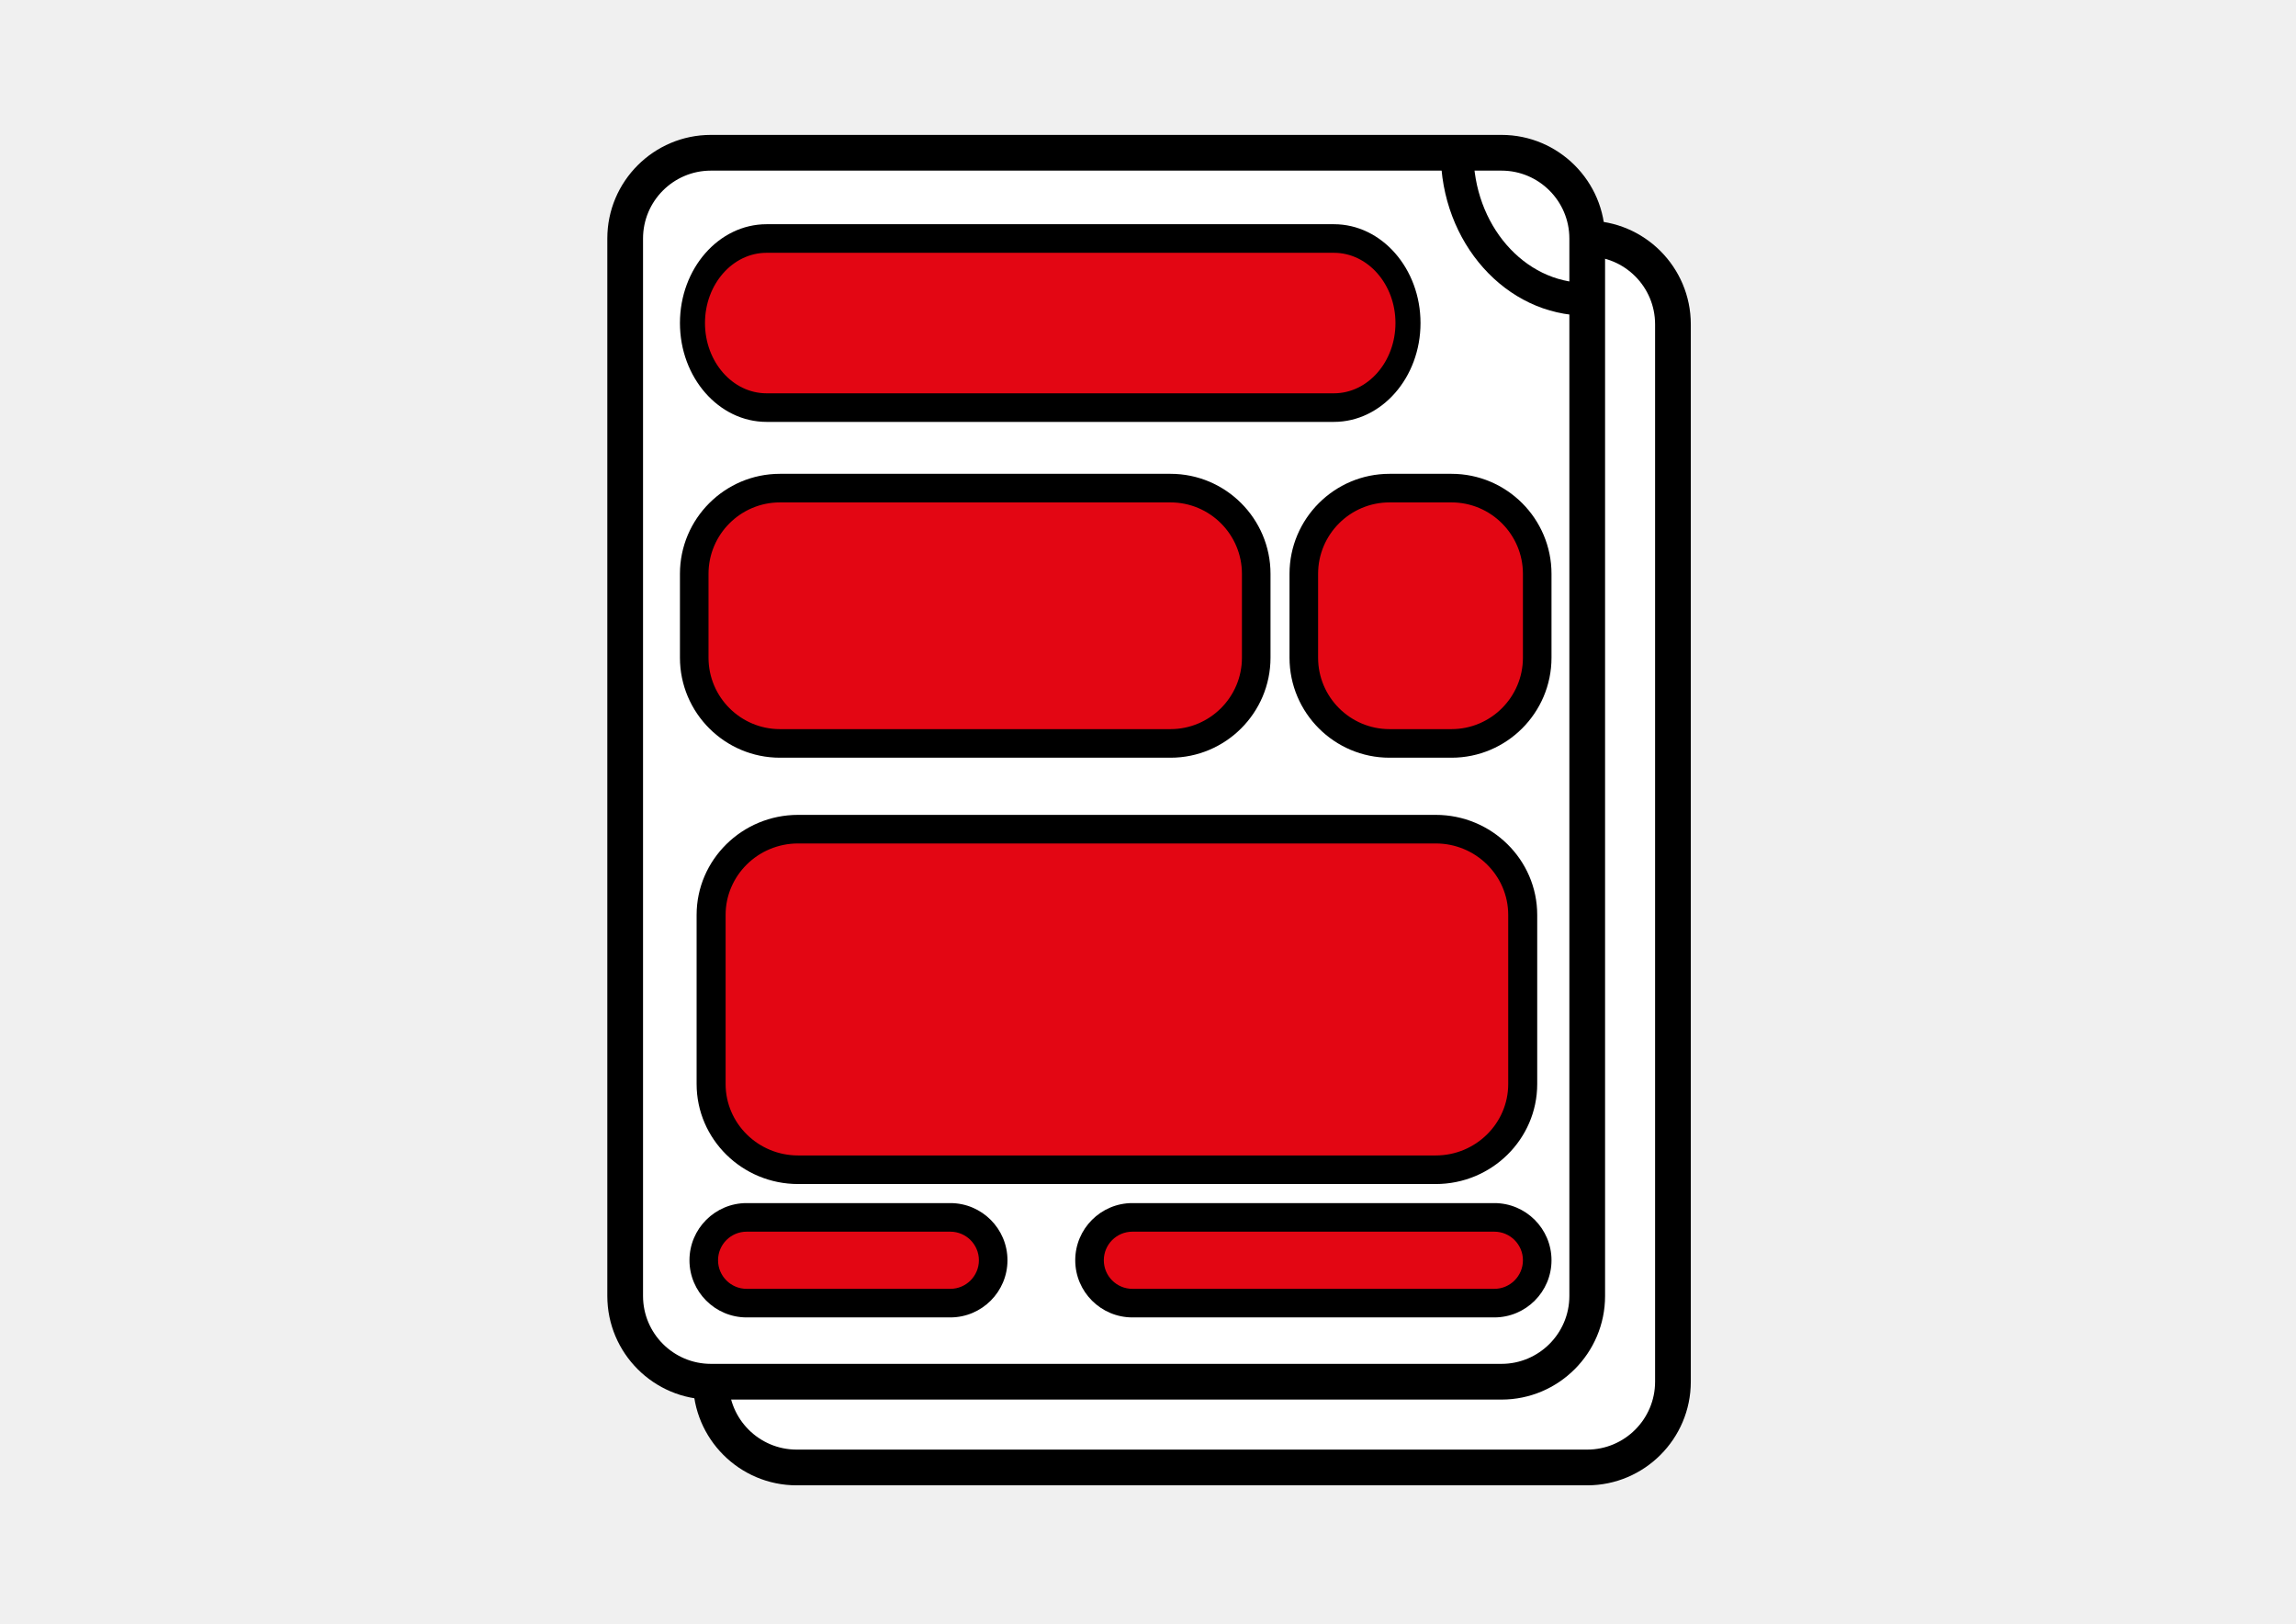
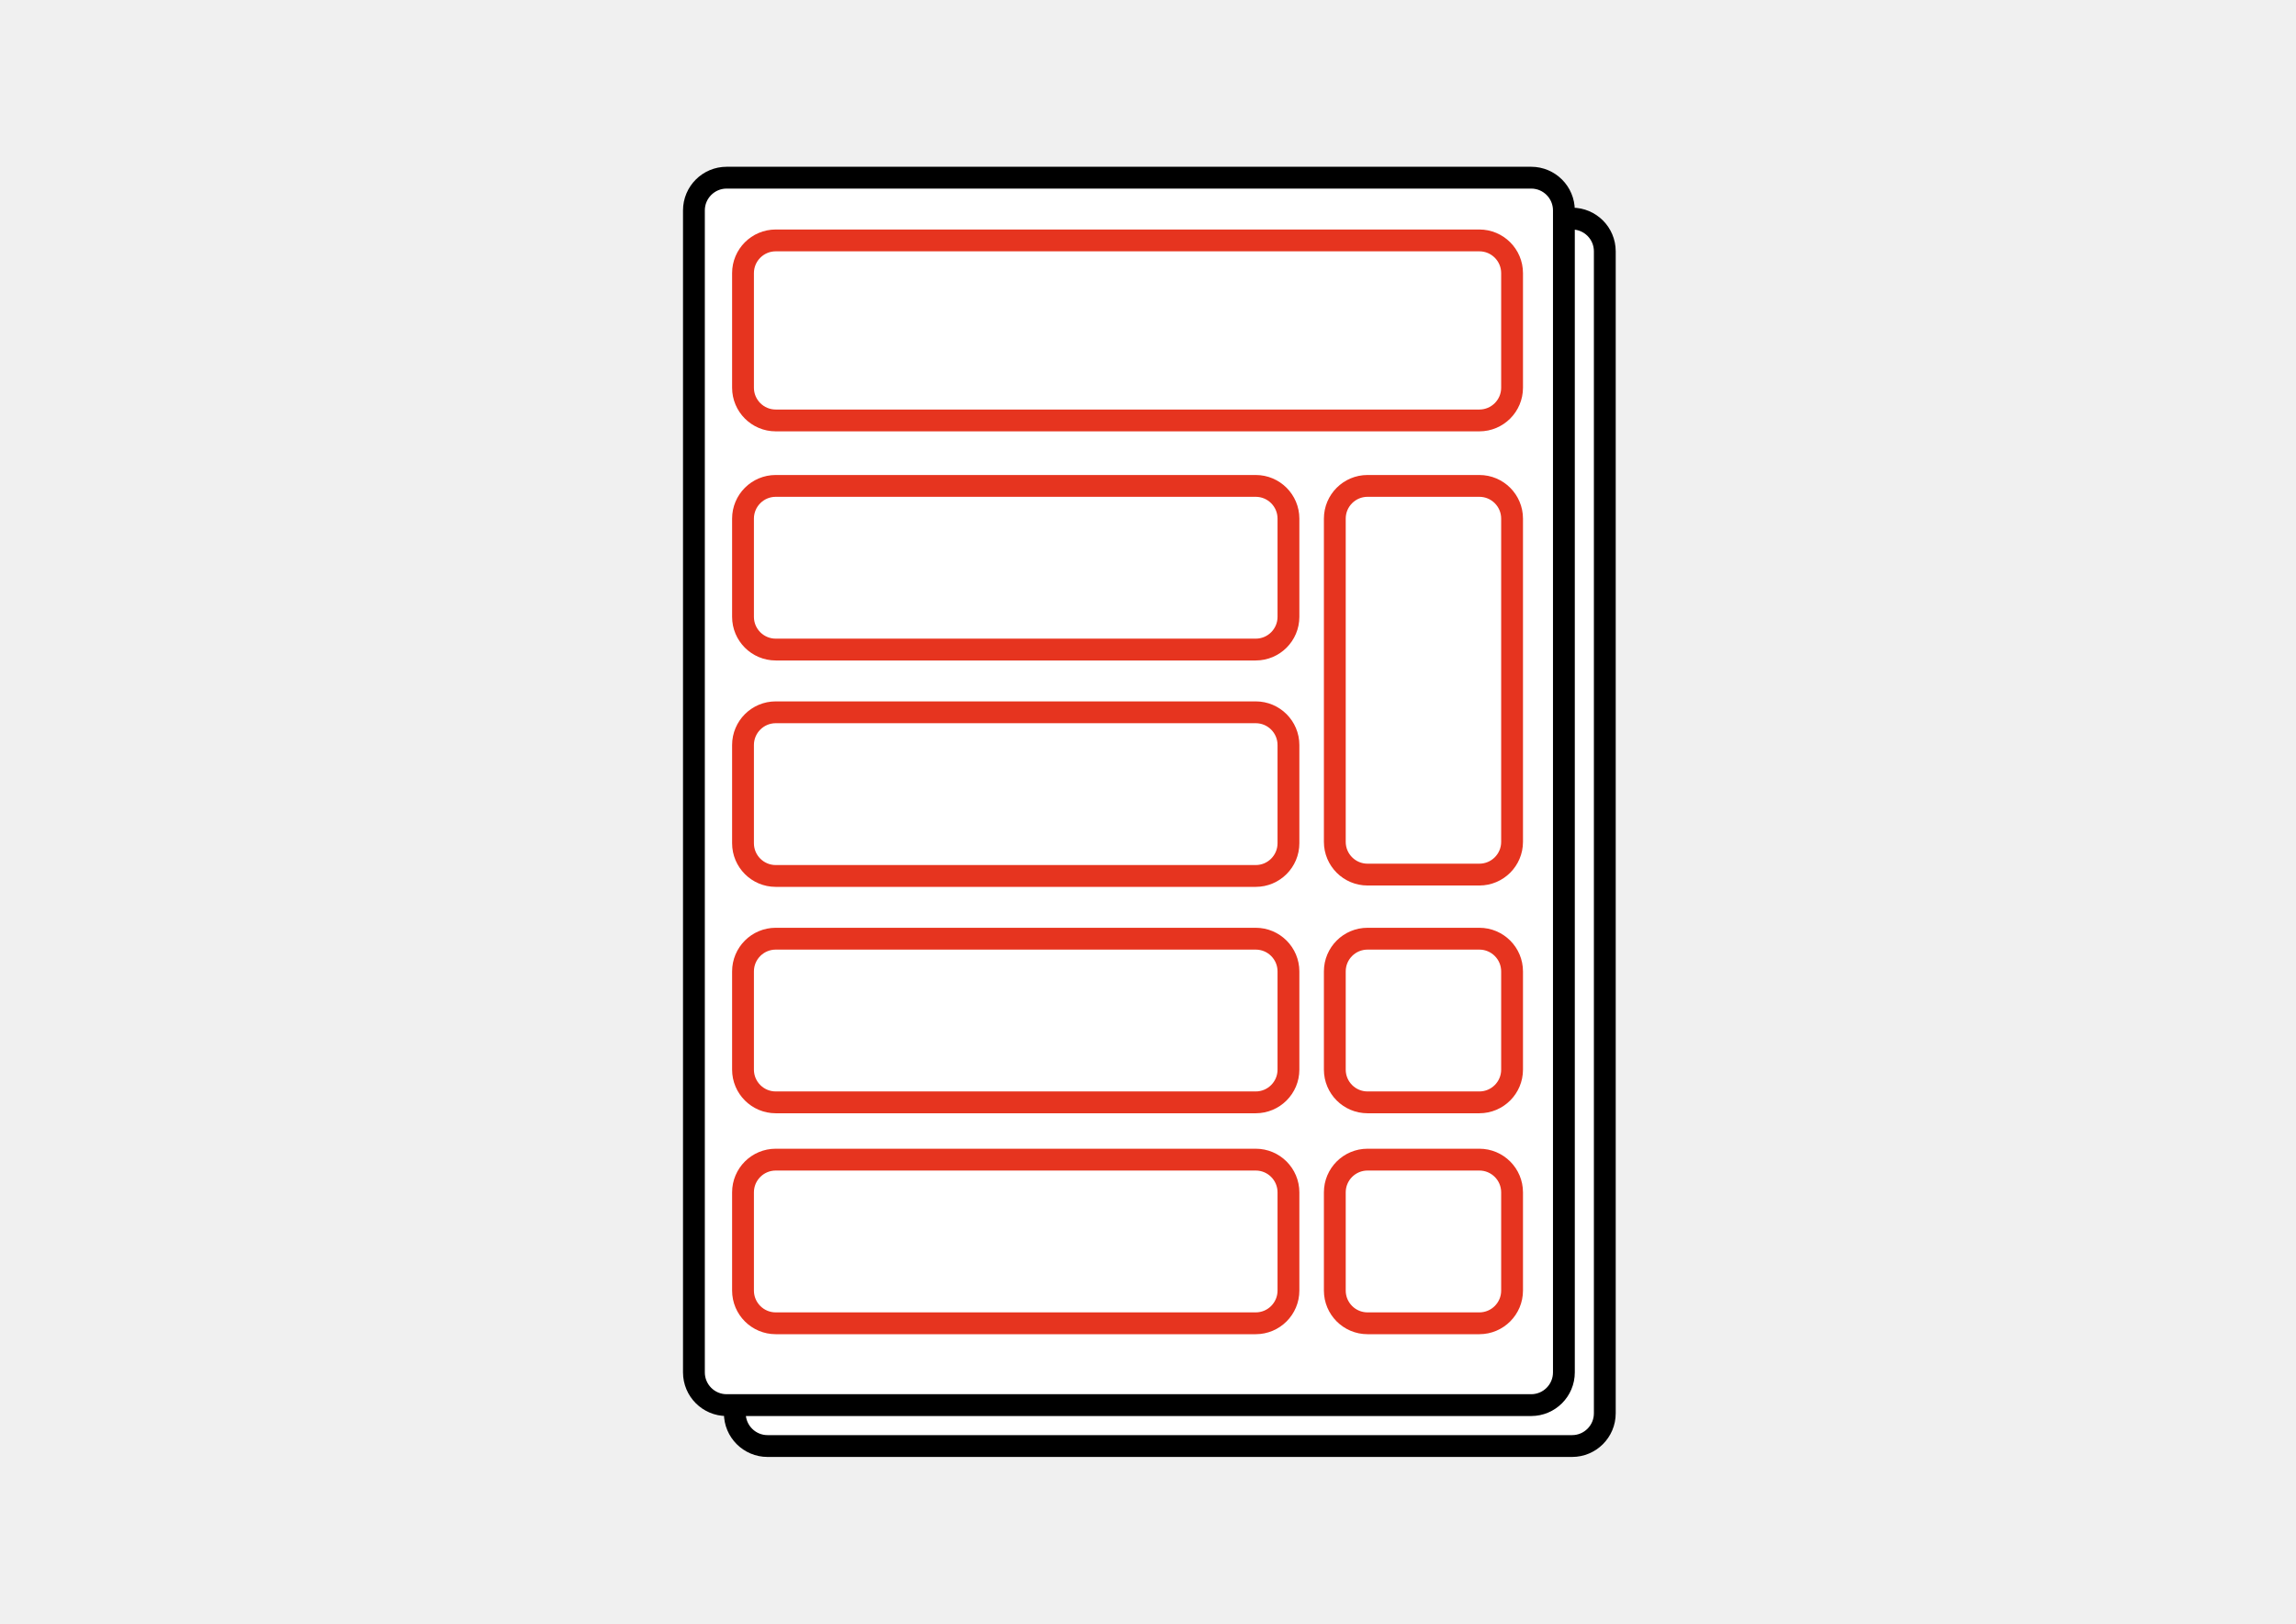
- <svg xmlns="http://www.w3.org/2000/svg" version="1.1" id="Calque_1" x="0px" y="0px" width="841.89px" height="595.28px" viewBox="0 0 841.89 595.28" enable-background="new 0 0 841.89 595.28" xml:space="preserve">
-   <g>
-     <g>
-       <path fill="#FFFFFF" d="M613.43,506.561c0,17.359-14.075,31.435-31.435,31.435h-289.89c-17.361,0-31.434-14.075-31.434-31.435    V118.874c0-17.361,14.073-31.434,31.434-31.434h289.89c17.359,0,31.435,14.073,31.435,31.434V506.561z" />
-     </g>
-     <g>
-       <path d="M581.995,544.544h-289.89c-20.943,0-37.983-17.04-37.983-37.983V118.874c0-20.943,17.04-37.983,37.983-37.983h289.89    c20.943,0,37.983,17.04,37.983,37.983v387.687C619.979,527.504,602.938,544.544,581.995,544.544z M292.105,93.988    c-13.722,0-24.885,11.164-24.885,24.885v387.687c0,13.722,11.164,24.886,24.885,24.886h289.89    c13.722,0,24.886-11.164,24.886-24.886V118.874c0-13.722-11.164-24.885-24.886-24.885H292.105z" />
-     </g>
-   </g>
-   <g>
-     <g>
-       <path fill="#FFFFFF" d="M581.995,475.127c0,17.359-14.074,31.434-31.434,31.434H260.671c-17.361,0-31.434-14.074-31.434-31.434    V87.439c0-17.361,14.073-31.434,31.434-31.434h289.891c17.359,0,31.434,14.073,31.434,31.434V475.127z" />
-     </g>
-     <g>
-       <path d="M550.562,513.109H260.671c-20.943,0-37.983-17.039-37.983-37.982V87.439c0-20.943,17.04-37.983,37.983-37.983h289.891    c20.943,0,37.982,17.04,37.982,37.983v387.688C588.544,496.07,571.505,513.109,550.562,513.109z M260.671,62.554    c-13.722,0-24.885,11.164-24.885,24.885v387.688c0,13.722,11.164,24.885,24.885,24.885h289.891    c13.722,0,24.885-11.163,24.885-24.885V87.439c0-13.722-11.163-24.885-24.885-24.885H260.671z" />
-     </g>
-   </g>
-   <g>
-     <g>
-       <path fill="#E30613" d="M516.277,118.436c0,17.12-12.161,30.998-27.167,30.998H281.08c-15.006,0-27.168-13.878-27.168-30.998l0,0    c0-17.119,12.163-30.997,27.168-30.997H489.11C504.116,87.439,516.277,101.317,516.277,118.436L516.277,118.436z" />
-     </g>
-     <g>
-       <path d="M489.11,154.673H281.08c-17.513,0-31.76-16.255-31.76-36.237c0-19.98,14.247-36.236,31.76-36.236H489.11    c17.513,0,31.759,16.256,31.759,36.236C520.869,138.417,506.623,154.673,489.11,154.673z M281.08,92.679    c-12.449,0-22.577,11.555-22.577,25.757c0,14.204,10.127,25.759,22.577,25.759H489.11c12.447,0,22.575-11.555,22.575-25.759    c0-14.203-10.128-25.757-22.575-25.757H281.08z" />
-     </g>
-   </g>
-   <g>
-     <g>
-       <path fill="#E30613" d="M460.628,241.115c0,17.359-14.074,31.435-31.434,31.435H285.992c-17.36,0-31.434-14.075-31.434-31.435    v-30.733c0-17.359,14.074-31.434,31.434-31.434h143.202c17.359,0,31.434,14.075,31.434,31.434V241.115z" />
-     </g>
-     <g>
-       <path d="M429.194,277.789H285.992c-20.222,0-36.673-16.451-36.673-36.673v-30.733c0-20.222,16.451-36.673,36.673-36.673h143.202    c20.219,0,36.673,16.452,36.673,36.673v30.733C465.867,261.337,449.413,277.789,429.194,277.789z M285.992,184.188    c-14.444,0-26.195,11.752-26.195,26.195v30.733c0,14.443,11.75,26.195,26.195,26.195h143.202    c14.442,0,26.195-11.752,26.195-26.195v-30.733c0-14.443-11.753-26.195-26.195-26.195H285.992z" />
-     </g>
-   </g>
-   <g>
-     <g>
-       <path fill="#E30613" d="M563.661,241.115c0,17.359-14.072,31.435-31.434,31.435h-22.719c-17.359,0-31.435-14.075-31.435-31.435    v-30.733c0-17.362,14.075-31.434,31.435-31.434h22.719c17.361,0,31.434,14.072,31.434,31.434V241.115z" />
-     </g>
-     <g>
-       <path d="M532.228,277.789h-22.719c-20.22,0-36.673-16.451-36.673-36.673v-30.733c0-20.222,16.453-36.673,36.673-36.673h22.719    c20.222,0,36.673,16.452,36.673,36.673v30.733C568.9,261.337,552.449,277.789,532.228,277.789z M509.509,184.188    c-14.443,0-26.195,11.752-26.195,26.195v30.733c0,14.443,11.752,26.195,26.195,26.195h22.719    c14.445,0,26.194-11.752,26.194-26.195v-30.733c0-14.443-11.749-26.195-26.194-26.195H509.509z" />
-     </g>
-   </g>
-   <g>
-     <g>
-       <path fill="#E30613" d="M558.346,397.414c0,17.359-14.282,31.434-31.902,31.434H292.65c-17.619,0-31.901-14.074-31.901-31.434    v-61.996c0-17.359,14.282-31.435,31.901-31.435h233.793c17.62,0,31.902,14.075,31.902,31.435V397.414z" />
-     </g>
-     <g>
-       <path d="M526.443,434.087H292.65c-20.522,0-37.218-16.451-37.218-36.673v-61.996c0-20.222,16.696-36.673,37.218-36.673h233.793    c20.523,0,37.218,16.452,37.218,36.673v61.996C563.661,417.636,546.967,434.087,526.443,434.087z M292.65,309.223    c-14.66,0-26.584,11.752-26.584,26.195v61.996c0,14.442,11.924,26.194,26.584,26.194h233.793c14.66,0,26.584-11.752,26.584-26.194    v-61.996c0-14.443-11.924-26.195-26.584-26.195H292.65z" />
-     </g>
-   </g>
-   <g>
-     <g>
-       <path fill="#E30613" d="M364.179,462.029c0,8.68-7.038,15.717-15.717,15.717h-74.693c-8.68,0-15.717-7.037-15.717-15.717l0,0    c0-8.68,7.038-15.718,15.717-15.718h74.693C357.141,446.312,364.179,453.35,364.179,462.029L364.179,462.029z" />
-     </g>
-     <g>
-       <path d="M348.461,482.985h-74.693c-11.555,0-20.956-9.401-20.956-20.956c0-11.556,9.401-20.956,20.956-20.956h74.693    c11.555,0,20.956,9.4,20.956,20.956C369.417,473.584,360.017,482.985,348.461,482.985z M273.769,451.551    c-5.778,0-10.479,4.699-10.479,10.479c0,5.778,4.701,10.478,10.479,10.478h74.693c5.777,0,10.478-4.699,10.478-10.478    c0-5.779-4.701-10.479-10.478-10.479H273.769z" />
-     </g>
-   </g>
-   <g>
-     <g>
-       <path fill="#E30613" d="M563.661,462.029c0,8.68-7.037,15.717-15.717,15.717H415.222c-8.68,0-15.717-7.037-15.717-15.717l0,0    c0-8.68,7.037-15.718,15.717-15.718h132.723C556.624,446.312,563.661,453.35,563.661,462.029L563.661,462.029z" />
-     </g>
-     <g>
-       <path d="M547.944,482.985H415.222c-11.555,0-20.956-9.401-20.956-20.956c0-11.556,9.401-20.956,20.956-20.956h132.723    c11.555,0,20.956,9.4,20.956,20.956C568.9,473.584,559.499,482.985,547.944,482.985z M415.222,451.551    c-5.777,0-10.478,4.699-10.478,10.479c0,5.778,4.701,10.478,10.478,10.478h132.723c5.778,0,10.478-4.699,10.478-10.478    c0-5.779-4.699-10.479-10.478-10.479H415.222z" />
-     </g>
-   </g>
-   <g>
-     <path d="M581.561,115.705c-29.376,0-53.274-26.781-53.274-59.7h12c0,26.302,18.516,47.7,41.274,47.7V115.705z" />
-   </g>
+ <svg xmlns="http://www.w3.org/2000/svg" version="1.1" id="Calque_1" x="0px" y="0px" width="841.891px" height="595.279px" viewBox="0 0 841.891 595.279" enable-background="new 0 0 841.891 595.279" xml:space="preserve">
+   <path fill="#FFFFFF" stroke="#000000" stroke-width="8" stroke-linecap="round" stroke-linejoin="round" stroke-miterlimit="10" d="  M588.445,518.14c0,6.627-5.373,12-12,12h-295c-6.627,0-12-5.373-12-12v-426c0-6.627,5.373-12,12-12h295c6.627,0,12,5.373,12,12  V518.14z" />
+   <path fill="#FFFFFF" stroke="#000000" stroke-width="8" stroke-linecap="round" stroke-linejoin="round" stroke-miterlimit="10" d="  M573.445,503.14c0,6.627-5.373,12-12,12h-295c-6.627,0-12-5.373-12-12v-426c0-6.627,5.373-12,12-12h295c6.627,0,12,5.373,12,12  V503.14z" />
+   <path fill="none" stroke="#E6341F" stroke-width="8" stroke-linecap="round" stroke-linejoin="round" stroke-miterlimit="10" d="  M554.445,142.14c0,6.627-5.373,12-12,12h-258c-6.627,0-12-5.373-12-12v-42c0-6.627,5.373-12,12-12h258c6.627,0,12,5.373,12,12  V142.14z" />
+   <path fill="none" stroke="#E6341F" stroke-width="8" stroke-linecap="round" stroke-linejoin="round" stroke-miterlimit="10" d="  M472.445,226.14c0,6.627-5.373,12-12,12h-176c-6.627,0-12-5.373-12-12v-36c0-6.627,5.373-12,12-12h176c6.627,0,12,5.373,12,12  V226.14z" />
+   <path fill="none" stroke="#E6341F" stroke-width="8" stroke-linecap="round" stroke-linejoin="round" stroke-miterlimit="10" d="  M472.445,309.14c0,6.627-5.373,12-12,12h-176c-6.627,0-12-5.373-12-12v-36c0-6.627,5.373-12,12-12h176c6.627,0,12,5.373,12,12  V309.14z" />
+   <path fill="none" stroke="#E6341F" stroke-width="8" stroke-linecap="round" stroke-linejoin="round" stroke-miterlimit="10" d="  M472.445,392.14c0,6.627-5.373,12-12,12h-176c-6.627,0-12-5.373-12-12v-36c0-6.627,5.373-12,12-12h176c6.627,0,12,5.373,12,12  V392.14z" />
+   <path fill="none" stroke="#E6341F" stroke-width="8" stroke-linecap="round" stroke-linejoin="round" stroke-miterlimit="10" d="  M472.445,473.14c0,6.627-5.373,12-12,12h-176c-6.627,0-12-5.373-12-12v-36c0-6.627,5.373-12,12-12h176c6.627,0,12,5.373,12,12  V473.14z" />
+   <path fill="none" stroke="#E6341F" stroke-width="8" stroke-linecap="round" stroke-linejoin="round" stroke-miterlimit="10" d="  M554.445,308.64c0,6.627-5.373,12-12,12h-41c-6.627,0-12-5.373-12-12v-118.5c0-6.627,5.373-12,12-12h41c6.627,0,12,5.373,12,12  V308.64z" />
+   <path fill="none" stroke="#E6341F" stroke-width="8" stroke-linecap="round" stroke-linejoin="round" stroke-miterlimit="10" d="  M554.445,392.14c0,6.627-5.373,12-12,12h-41c-6.627,0-12-5.373-12-12v-36c0-6.627,5.373-12,12-12h41c6.627,0,12,5.373,12,12V392.14z  " />
+   <path fill="none" stroke="#E6341F" stroke-width="8" stroke-linecap="round" stroke-linejoin="round" stroke-miterlimit="10" d="  M554.445,473.14c0,6.627-5.373,12-12,12h-41c-6.627,0-12-5.373-12-12v-36c0-6.627,5.373-12,12-12h41c6.627,0,12,5.373,12,12V473.14z  " />
</svg>
